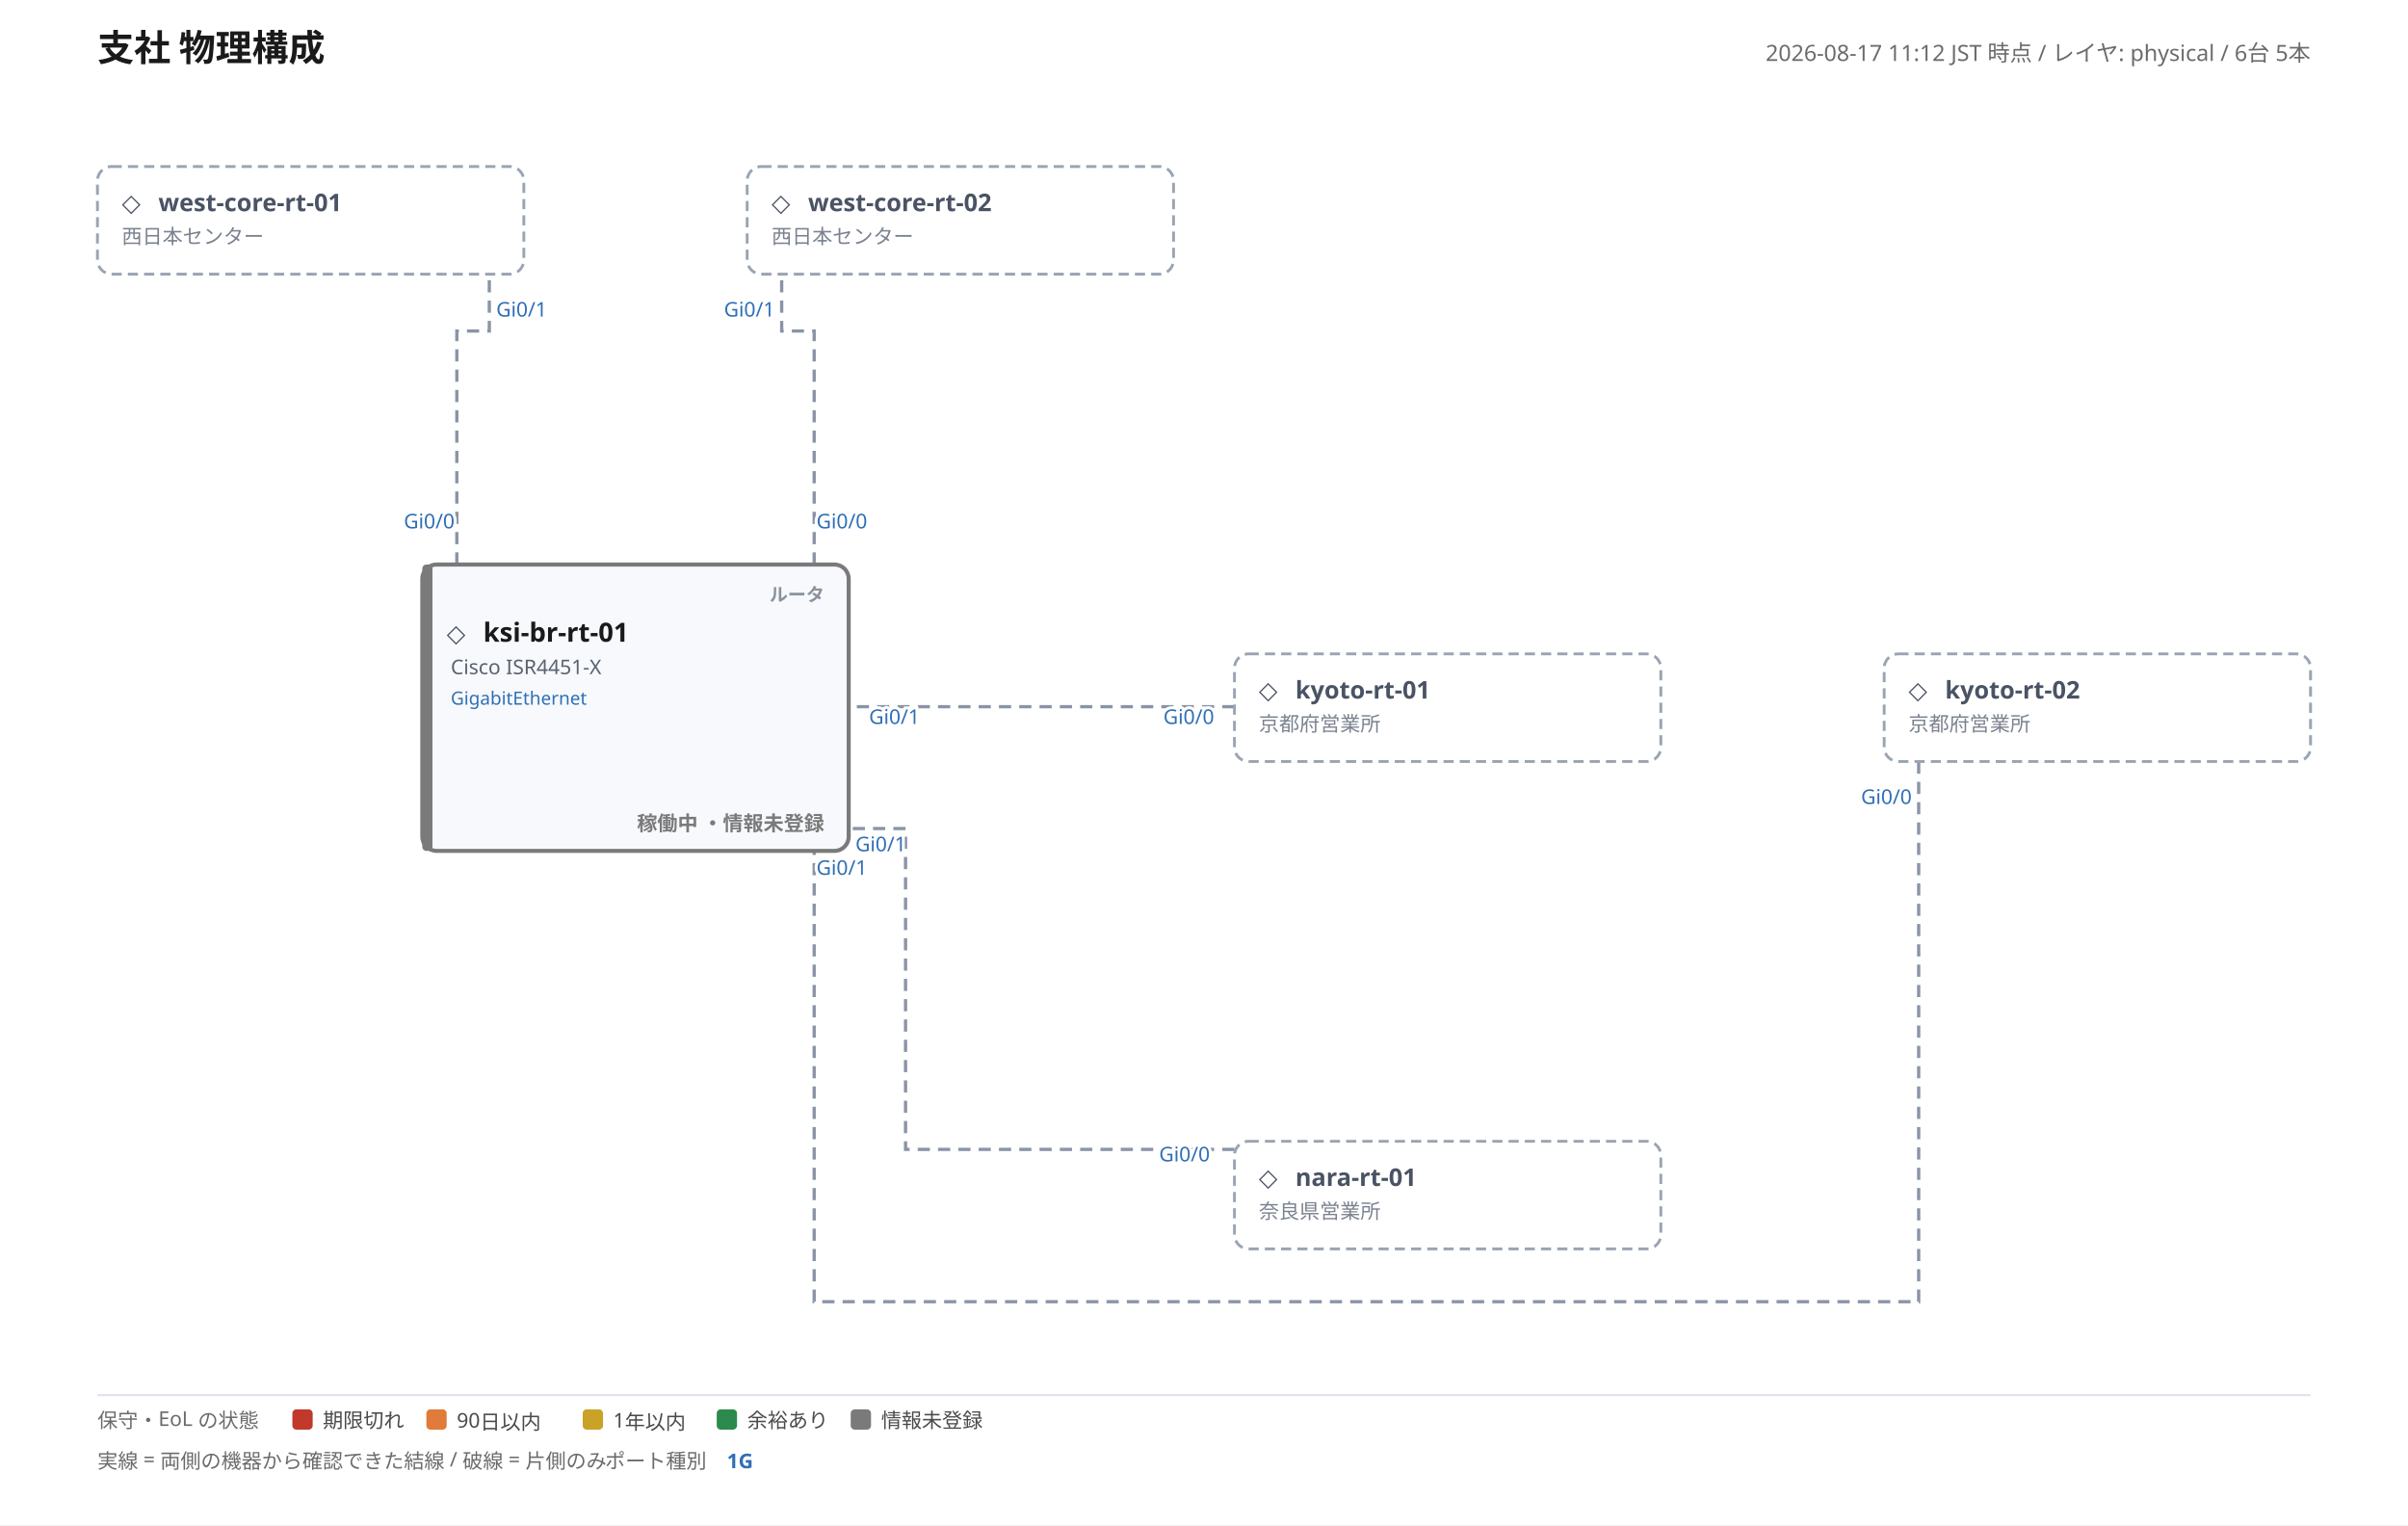
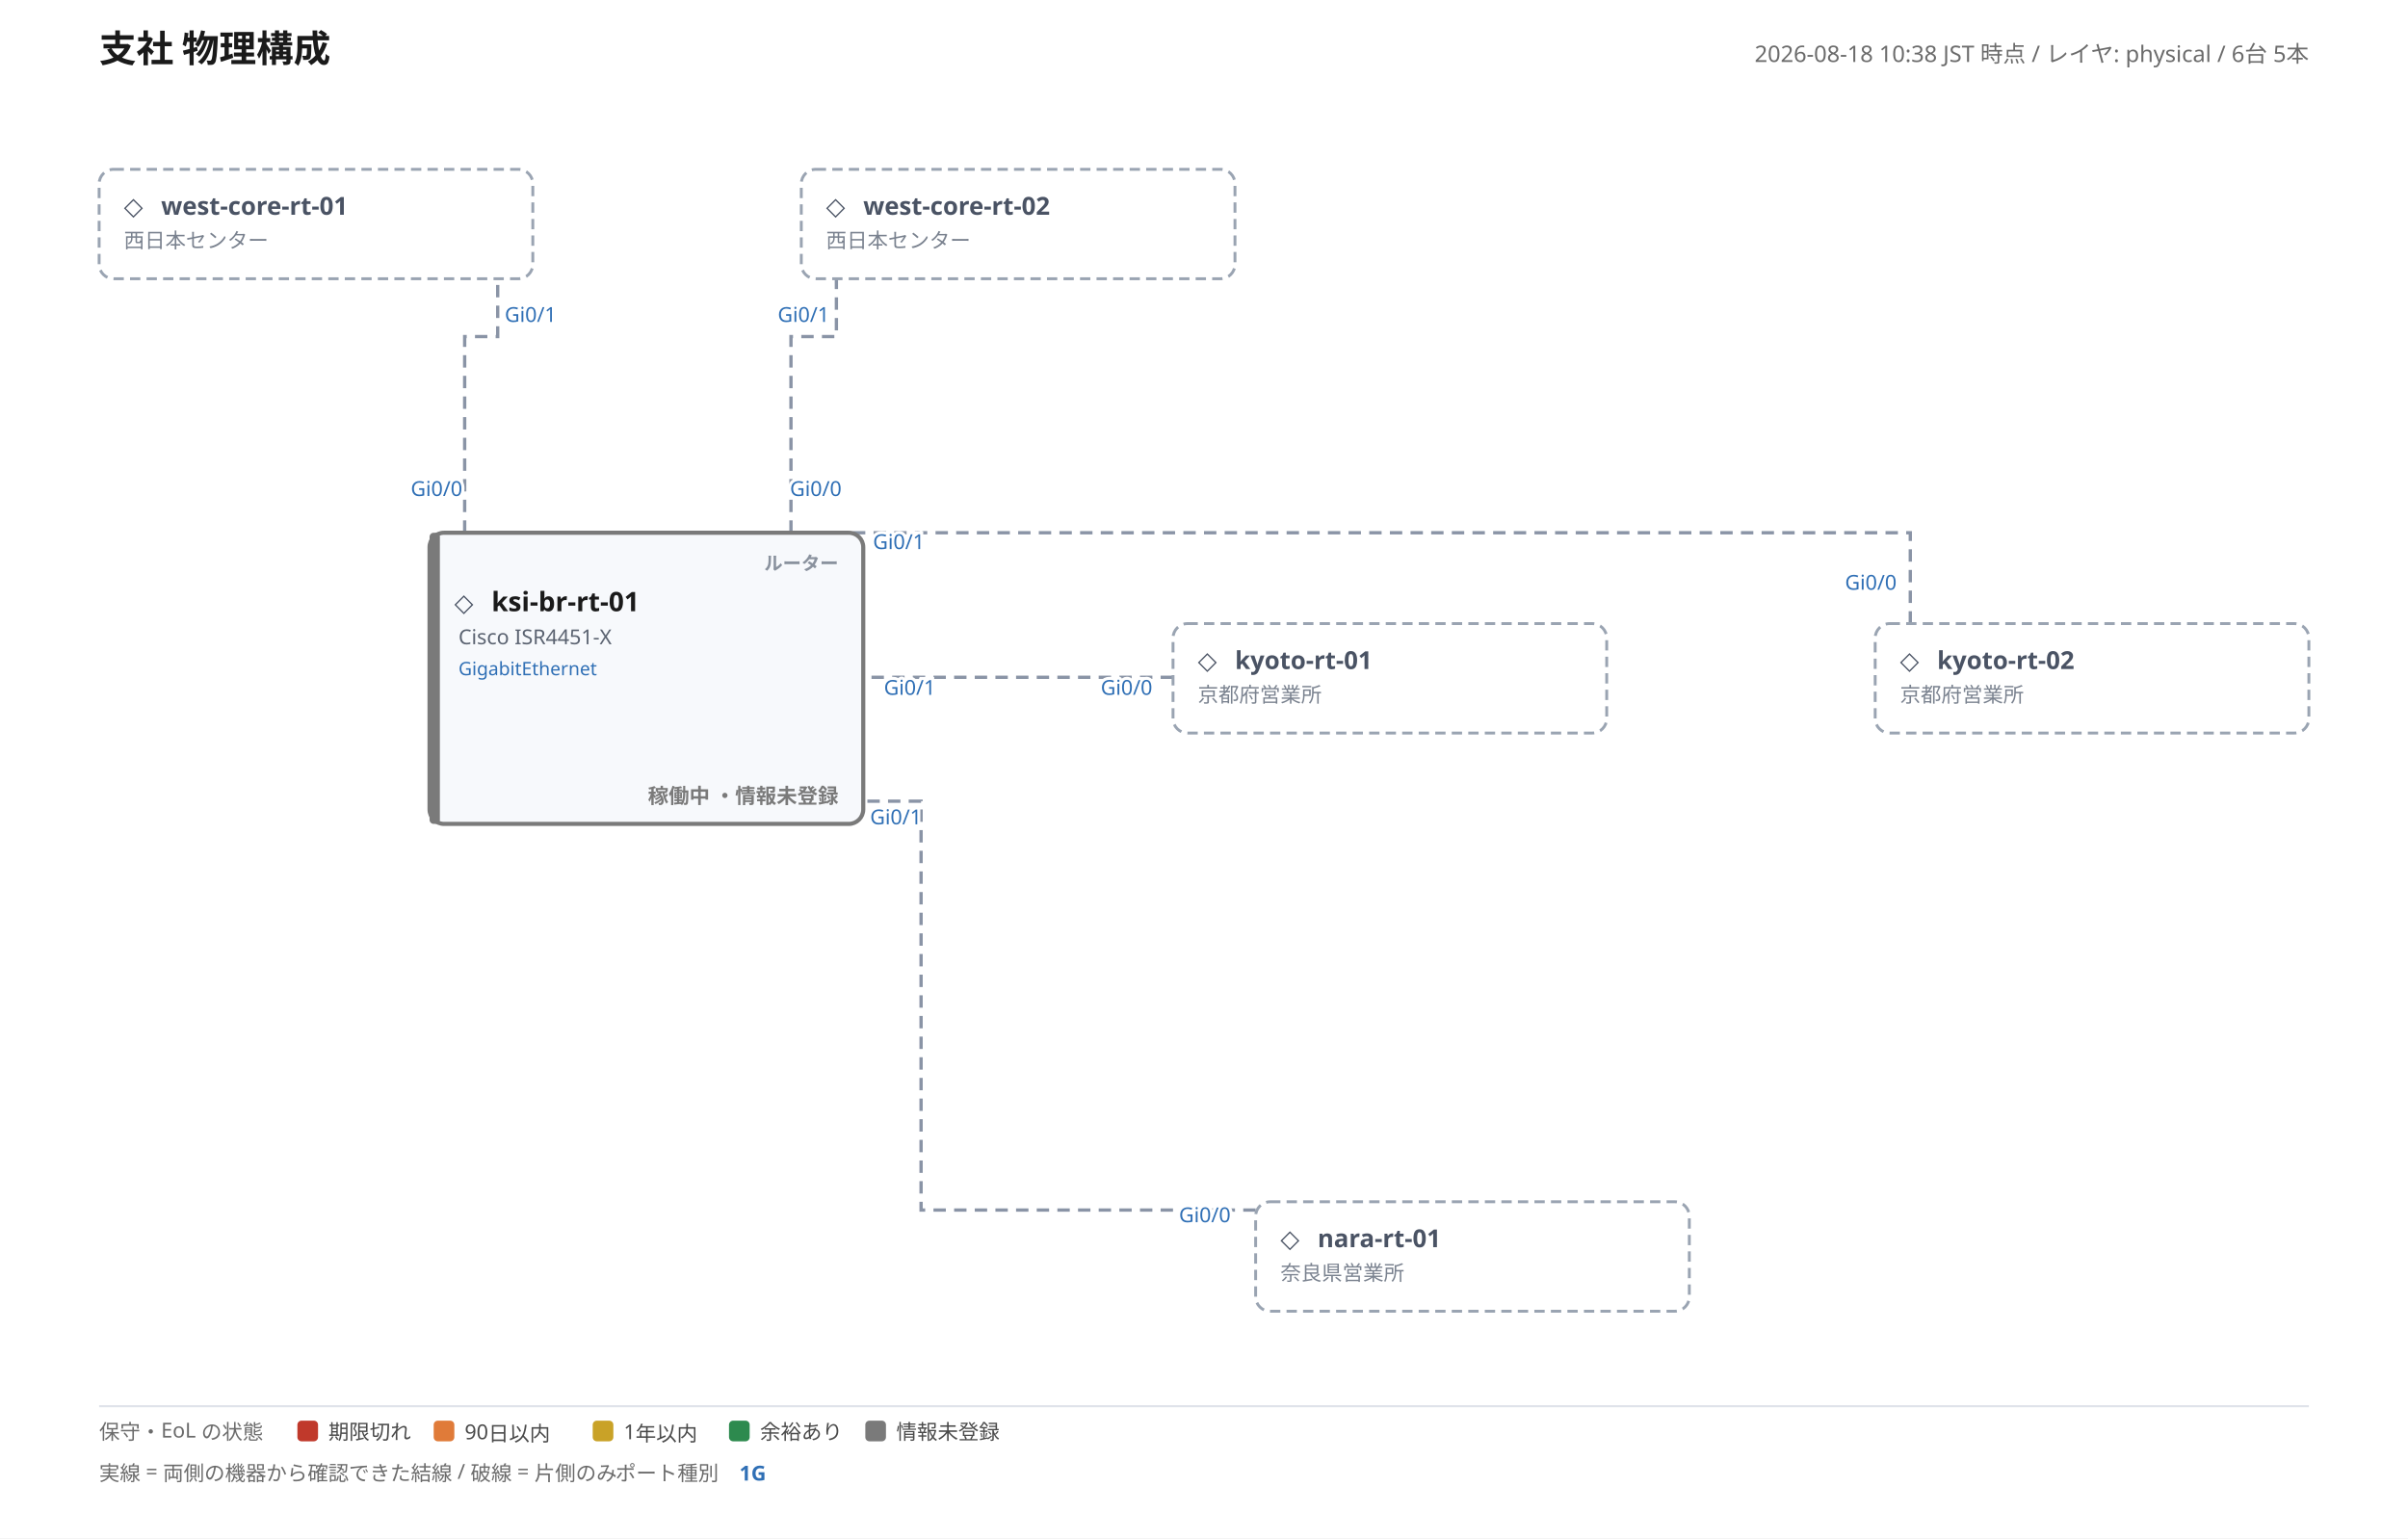
- <svg xmlns="http://www.w3.org/2000/svg" width="1186" height="751" viewBox="0 0 1186 751" font-family="'Yu Gothic', 'Hiragino Kaku Gothic ProN', Meiryo, 'Noto Sans JP', sans-serif">
+ <svg xmlns="http://www.w3.org/2000/svg" width="1166" height="745" viewBox="0 0 1166 745" font-family="'Yu Gothic', 'Hiragino Kaku Gothic ProN', Meiryo, 'Noto Sans JP', sans-serif">
  <rect width="100%" height="100%" fill="#ffffff" />
  <text x="48" y="30" font-size="18" font-weight="700" fill="#1a1a1a">支社 物理構成</text>
-   <text x="1138" y="30" font-size="11" fill="#6b6b6b" text-anchor="end">2026-08-17 11:12 JST 時点 / レイヤ: physical / 6台 5本</text>
-   <polyline points="225,278 225,163 241,163 241,135" fill="none" stroke="#8a94a6" stroke-width="1.6" stroke-dasharray="6 4" />
-   <text class="port-label" x="223.9" y="260.2" font-size="10" fill="#2f6fb5" text-anchor="end" paint-order="stroke" stroke="#ffffff" stroke-width="3">Gi0/0</text>
+   <text x="1118" y="30" font-size="11" fill="#6b6b6b" text-anchor="end">2026-08-18 10:38 JST 時点 / レイヤ: physical / 6台 5本</text>
+   <polyline points="225,258 225,163 241,163 241,135" fill="none" stroke="#8a94a6" stroke-width="1.6" stroke-dasharray="6 4" />
+   <text class="port-label" x="223.9" y="240.2" font-size="10" fill="#2f6fb5" text-anchor="end" paint-order="stroke" stroke="#ffffff" stroke-width="3">Gi0/0</text>
  <text class="port-label" x="244.4" y="155.9" font-size="10" fill="#2f6fb5" text-anchor="start" paint-order="stroke" stroke="#ffffff" stroke-width="3">Gi0/1</text>
-   <polyline points="401,278 401,163 385,163 385,135" fill="none" stroke="#8a94a6" stroke-width="1.6" stroke-dasharray="6 4" />
-   <text class="port-label" x="402.1" y="260.2" font-size="10" fill="#2f6fb5" text-anchor="start" paint-order="stroke" stroke="#ffffff" stroke-width="3">Gi0/0</text>
-   <text class="port-label" x="381.6" y="155.9" font-size="10" fill="#2f6fb5" text-anchor="end" paint-order="stroke" stroke="#ffffff" stroke-width="3">Gi0/1</text>
-   <polyline points="608,348 418,348" fill="none" stroke="#8a94a6" stroke-width="1.6" stroke-dasharray="6 4" />
-   <text class="port-label" x="598.0" y="356.5" font-size="10" fill="#2f6fb5" text-anchor="end" paint-order="stroke" stroke="#ffffff" stroke-width="3">Gi0/0</text>
-   <text class="port-label" x="428.0" y="356.5" font-size="10" fill="#2f6fb5" text-anchor="start" paint-order="stroke" stroke="#ffffff" stroke-width="3">Gi0/1</text>
-   <polyline points="945,375 945,641 401,641 401,419" fill="none" stroke="#8a94a6" stroke-width="1.6" stroke-dasharray="6 4" />
-   <text class="port-label" x="941.6" y="395.9" font-size="10" fill="#2f6fb5" text-anchor="end" paint-order="stroke" stroke="#ffffff" stroke-width="3">Gi0/0</text>
-   <text class="port-label" x="402.1" y="430.8" font-size="10" fill="#2f6fb5" text-anchor="start" paint-order="stroke" stroke="#ffffff" stroke-width="3">Gi0/1</text>
-   <polyline points="608,566 446,566 446,408 418,408" fill="none" stroke="#8a94a6" stroke-width="1.6" stroke-dasharray="6 4" />
-   <text class="port-label" x="595.9" y="571.9" font-size="10" fill="#2f6fb5" text-anchor="end" paint-order="stroke" stroke="#ffffff" stroke-width="3">Gi0/0</text>
-   <text class="port-label" x="421.3" y="419.2" font-size="10" fill="#2f6fb5" text-anchor="start" paint-order="stroke" stroke="#ffffff" stroke-width="3">Gi0/1</text>
+   <polyline points="383,258 383,163 405,163 405,135" fill="none" stroke="#8a94a6" stroke-width="1.6" stroke-dasharray="6 4" />
+   <text class="port-label" x="382.5" y="240.2" font-size="10" fill="#2f6fb5" text-anchor="start" paint-order="stroke" stroke="#ffffff" stroke-width="3">Gi0/0</text>
+   <text class="port-label" x="401.6" y="155.9" font-size="10" fill="#2f6fb5" text-anchor="end" paint-order="stroke" stroke="#ffffff" stroke-width="3">Gi0/1</text>
+   <polyline points="568,328 418,328" fill="none" stroke="#8a94a6" stroke-width="1.6" stroke-dasharray="6 4" />
+   <text class="port-label" x="558.0" y="336.5" font-size="10" fill="#2f6fb5" text-anchor="end" paint-order="stroke" stroke="#ffffff" stroke-width="3">Gi0/0</text>
+   <text class="port-label" x="428.0" y="336.5" font-size="10" fill="#2f6fb5" text-anchor="start" paint-order="stroke" stroke="#ffffff" stroke-width="3">Gi0/1</text>
+   <polyline points="925,302 925,258 401,258" fill="none" stroke="#8a94a6" stroke-width="1.6" stroke-dasharray="6 4" />
+   <text class="port-label" x="918.4" y="285.6" font-size="10" fill="#2f6fb5" text-anchor="end" paint-order="stroke" stroke="#ffffff" stroke-width="3">Gi0/0</text>
+   <text class="port-label" x="422.7" y="265.9" font-size="10" fill="#2f6fb5" text-anchor="start" paint-order="stroke" stroke="#ffffff" stroke-width="3">Gi0/1</text>
+   <polyline points="608,586 446,586 446,388 418,388" fill="none" stroke="#8a94a6" stroke-width="1.6" stroke-dasharray="6 4" />
+   <text class="port-label" x="595.9" y="591.9" font-size="10" fill="#2f6fb5" text-anchor="end" paint-order="stroke" stroke="#ffffff" stroke-width="3">Gi0/0</text>
+   <text class="port-label" x="421.3" y="399.2" font-size="10" fill="#2f6fb5" text-anchor="start" paint-order="stroke" stroke="#ffffff" stroke-width="3">Gi0/1</text>
  <g>
    <rect x="48" y="82" width="210" height="53" rx="7" fill="none" stroke="#9aa4b2" stroke-width="1.4" stroke-dasharray="5 3" />
    <text x="60" y="104" font-size="12" fill="#4a5364">◇</text>
    <text x="78" y="104" font-size="12" font-weight="700" fill="#4a5364">west-core-rt-01</text>
    <text x="60" y="120" font-size="10" fill="#7a828f">西日本センター</text>
  </g>
  <g>
-     <rect x="368" y="82" width="210" height="53" rx="7" fill="none" stroke="#9aa4b2" stroke-width="1.4" stroke-dasharray="5 3" />
-     <text x="380" y="104" font-size="12" fill="#4a5364">◇</text>
-     <text x="398" y="104" font-size="12" font-weight="700" fill="#4a5364">west-core-rt-02</text>
-     <text x="380" y="120" font-size="10" fill="#7a828f">西日本センター</text>
+     <rect x="388" y="82" width="210" height="53" rx="7" fill="none" stroke="#9aa4b2" stroke-width="1.4" stroke-dasharray="5 3" />
+     <text x="400" y="104" font-size="12" fill="#4a5364">◇</text>
+     <text x="418" y="104" font-size="12" font-weight="700" fill="#4a5364">west-core-rt-02</text>
+     <text x="400" y="120" font-size="10" fill="#7a828f">西日本センター</text>
  </g>
  <g>
-     <rect x="208" y="278" width="210" height="141" rx="7" fill="#f7f9fc" stroke="#7a7a7a" stroke-width="2" />
-     <rect x="208" y="278" width="5" height="141" rx="2" fill="#7a7a7a" />
-     <text x="406" y="296" font-size="9" font-weight="700" fill="#8a929e" text-anchor="end">ルータ</text>
-     <text x="220" y="316" font-size="12" fill="#4a5364">◇</text>
-     <text x="238" y="316" font-size="13" font-weight="700" fill="#1a1a1a">ksi-br-rt-01</text>
-     <text x="222" y="332" font-size="10" fill="#5a6270">Cisco ISR4451-X</text>
-     <text x="222" y="347" font-size="9">
+     <rect x="208" y="258" width="210" height="141" rx="7" fill="#f7f9fc" stroke="#7a7a7a" stroke-width="2" />
+     <rect x="208" y="258" width="5" height="141" rx="2" fill="#7a7a7a" />
+     <text x="406" y="276" font-size="9" font-weight="700" fill="#8a929e" text-anchor="end">ルーター</text>
+     <text x="220" y="296" font-size="12" fill="#4a5364">◇</text>
+     <text x="238" y="296" font-size="13" font-weight="700" fill="#1a1a1a">ksi-br-rt-01</text>
+     <text x="222" y="312" font-size="10" fill="#5a6270">Cisco ISR4451-X</text>
+     <text x="222" y="327" font-size="9">
      <tspan fill="#2f6fb5">GigabitEthernet</tspan>
    </text>
-     <text x="406" y="409" font-size="10" font-weight="600" fill="#7a7a7a" text-anchor="end">稼働中 ・情報未登録</text>
+     <text x="406" y="389" font-size="10" font-weight="600" fill="#7a7a7a" text-anchor="end">稼働中 ・情報未登録</text>
  </g>
  <g>
-     <rect x="608" y="322" width="210" height="53" rx="7" fill="none" stroke="#9aa4b2" stroke-width="1.4" stroke-dasharray="5 3" />
-     <text x="620" y="344" font-size="12" fill="#4a5364">◇</text>
-     <text x="638" y="344" font-size="12" font-weight="700" fill="#4a5364">kyoto-rt-01</text>
-     <text x="620" y="360" font-size="10" fill="#7a828f">京都府営業所</text>
+     <rect x="568" y="302" width="210" height="53" rx="7" fill="none" stroke="#9aa4b2" stroke-width="1.4" stroke-dasharray="5 3" />
+     <text x="580" y="324" font-size="12" fill="#4a5364">◇</text>
+     <text x="598" y="324" font-size="12" font-weight="700" fill="#4a5364">kyoto-rt-01</text>
+     <text x="580" y="340" font-size="10" fill="#7a828f">京都府営業所</text>
  </g>
  <g>
-     <rect x="928" y="322" width="210" height="53" rx="7" fill="none" stroke="#9aa4b2" stroke-width="1.4" stroke-dasharray="5 3" />
-     <text x="940" y="344" font-size="12" fill="#4a5364">◇</text>
-     <text x="958" y="344" font-size="12" font-weight="700" fill="#4a5364">kyoto-rt-02</text>
-     <text x="940" y="360" font-size="10" fill="#7a828f">京都府営業所</text>
+     <rect x="908" y="302" width="210" height="53" rx="7" fill="none" stroke="#9aa4b2" stroke-width="1.4" stroke-dasharray="5 3" />
+     <text x="920" y="324" font-size="12" fill="#4a5364">◇</text>
+     <text x="938" y="324" font-size="12" font-weight="700" fill="#4a5364">kyoto-rt-02</text>
+     <text x="920" y="340" font-size="10" fill="#7a828f">京都府営業所</text>
  </g>
  <g>
-     <rect x="608" y="562" width="210" height="53" rx="7" fill="none" stroke="#9aa4b2" stroke-width="1.4" stroke-dasharray="5 3" />
-     <text x="620" y="584" font-size="12" fill="#4a5364">◇</text>
-     <text x="638" y="584" font-size="12" font-weight="700" fill="#4a5364">nara-rt-01</text>
-     <text x="620" y="600" font-size="10" fill="#7a828f">奈良県営業所</text>
+     <rect x="608" y="582" width="210" height="53" rx="7" fill="none" stroke="#9aa4b2" stroke-width="1.4" stroke-dasharray="5 3" />
+     <text x="620" y="604" font-size="12" fill="#4a5364">◇</text>
+     <text x="638" y="604" font-size="12" font-weight="700" fill="#4a5364">nara-rt-01</text>
+     <text x="620" y="620" font-size="10" fill="#7a828f">奈良県営業所</text>
  </g>
-   <line x1="48" y1="687" x2="1138" y2="687" stroke="#dfe3ea" stroke-width="1" />
-   <text x="48" y="703" font-size="10" fill="#6b6b6b">保守・EoL の状態</text>
-   <rect x="144" y="694" width="10" height="10" rx="2" fill="#c0392b" />
-   <text x="159" y="703" font-size="10" fill="#4a4a4a">期限切れ</text>
-   <rect x="210" y="694" width="10" height="10" rx="2" fill="#e07b39" />
-   <text x="225" y="703" font-size="10" fill="#4a4a4a">90日以内</text>
-   <rect x="287" y="694" width="10" height="10" rx="2" fill="#c9a227" />
-   <text x="302" y="703" font-size="10" fill="#4a4a4a">1年以内</text>
-   <rect x="353" y="694" width="10" height="10" rx="2" fill="#2d8a4e" />
-   <text x="368" y="703" font-size="10" fill="#4a4a4a">余裕あり</text>
-   <rect x="419" y="694" width="10" height="10" rx="2" fill="#7a7a7a" />
-   <text x="434" y="703" font-size="10" fill="#4a4a4a">情報未登録</text>
-   <text x="48" y="723" font-size="10" fill="#6b6b6b">実線 = 両側の機器から確認できた結線 / 破線 = 片側のみ</text>
-   <text x="298" y="723" font-size="10" fill="#6b6b6b">ポート種別</text>
-   <text x="358" y="723" font-size="10" fill="#2f6fb5" font-weight="700">1G</text>
+   <line x1="48" y1="681" x2="1118" y2="681" stroke="#dfe3ea" stroke-width="1" />
+   <text x="48" y="697" font-size="10" fill="#6b6b6b">保守・EoL の状態</text>
+   <rect x="144" y="688" width="10" height="10" rx="2" fill="#c0392b" />
+   <text x="159" y="697" font-size="10" fill="#4a4a4a">期限切れ</text>
+   <rect x="210" y="688" width="10" height="10" rx="2" fill="#e07b39" />
+   <text x="225" y="697" font-size="10" fill="#4a4a4a">90日以内</text>
+   <rect x="287" y="688" width="10" height="10" rx="2" fill="#c9a227" />
+   <text x="302" y="697" font-size="10" fill="#4a4a4a">1年以内</text>
+   <rect x="353" y="688" width="10" height="10" rx="2" fill="#2d8a4e" />
+   <text x="368" y="697" font-size="10" fill="#4a4a4a">余裕あり</text>
+   <rect x="419" y="688" width="10" height="10" rx="2" fill="#7a7a7a" />
+   <text x="434" y="697" font-size="10" fill="#4a4a4a">情報未登録</text>
+   <text x="48" y="717" font-size="10" fill="#6b6b6b">実線 = 両側の機器から確認できた結線 / 破線 = 片側のみ</text>
+   <text x="298" y="717" font-size="10" fill="#6b6b6b">ポート種別</text>
+   <text x="358" y="717" font-size="10" fill="#2f6fb5" font-weight="700">1G</text>
</svg>
